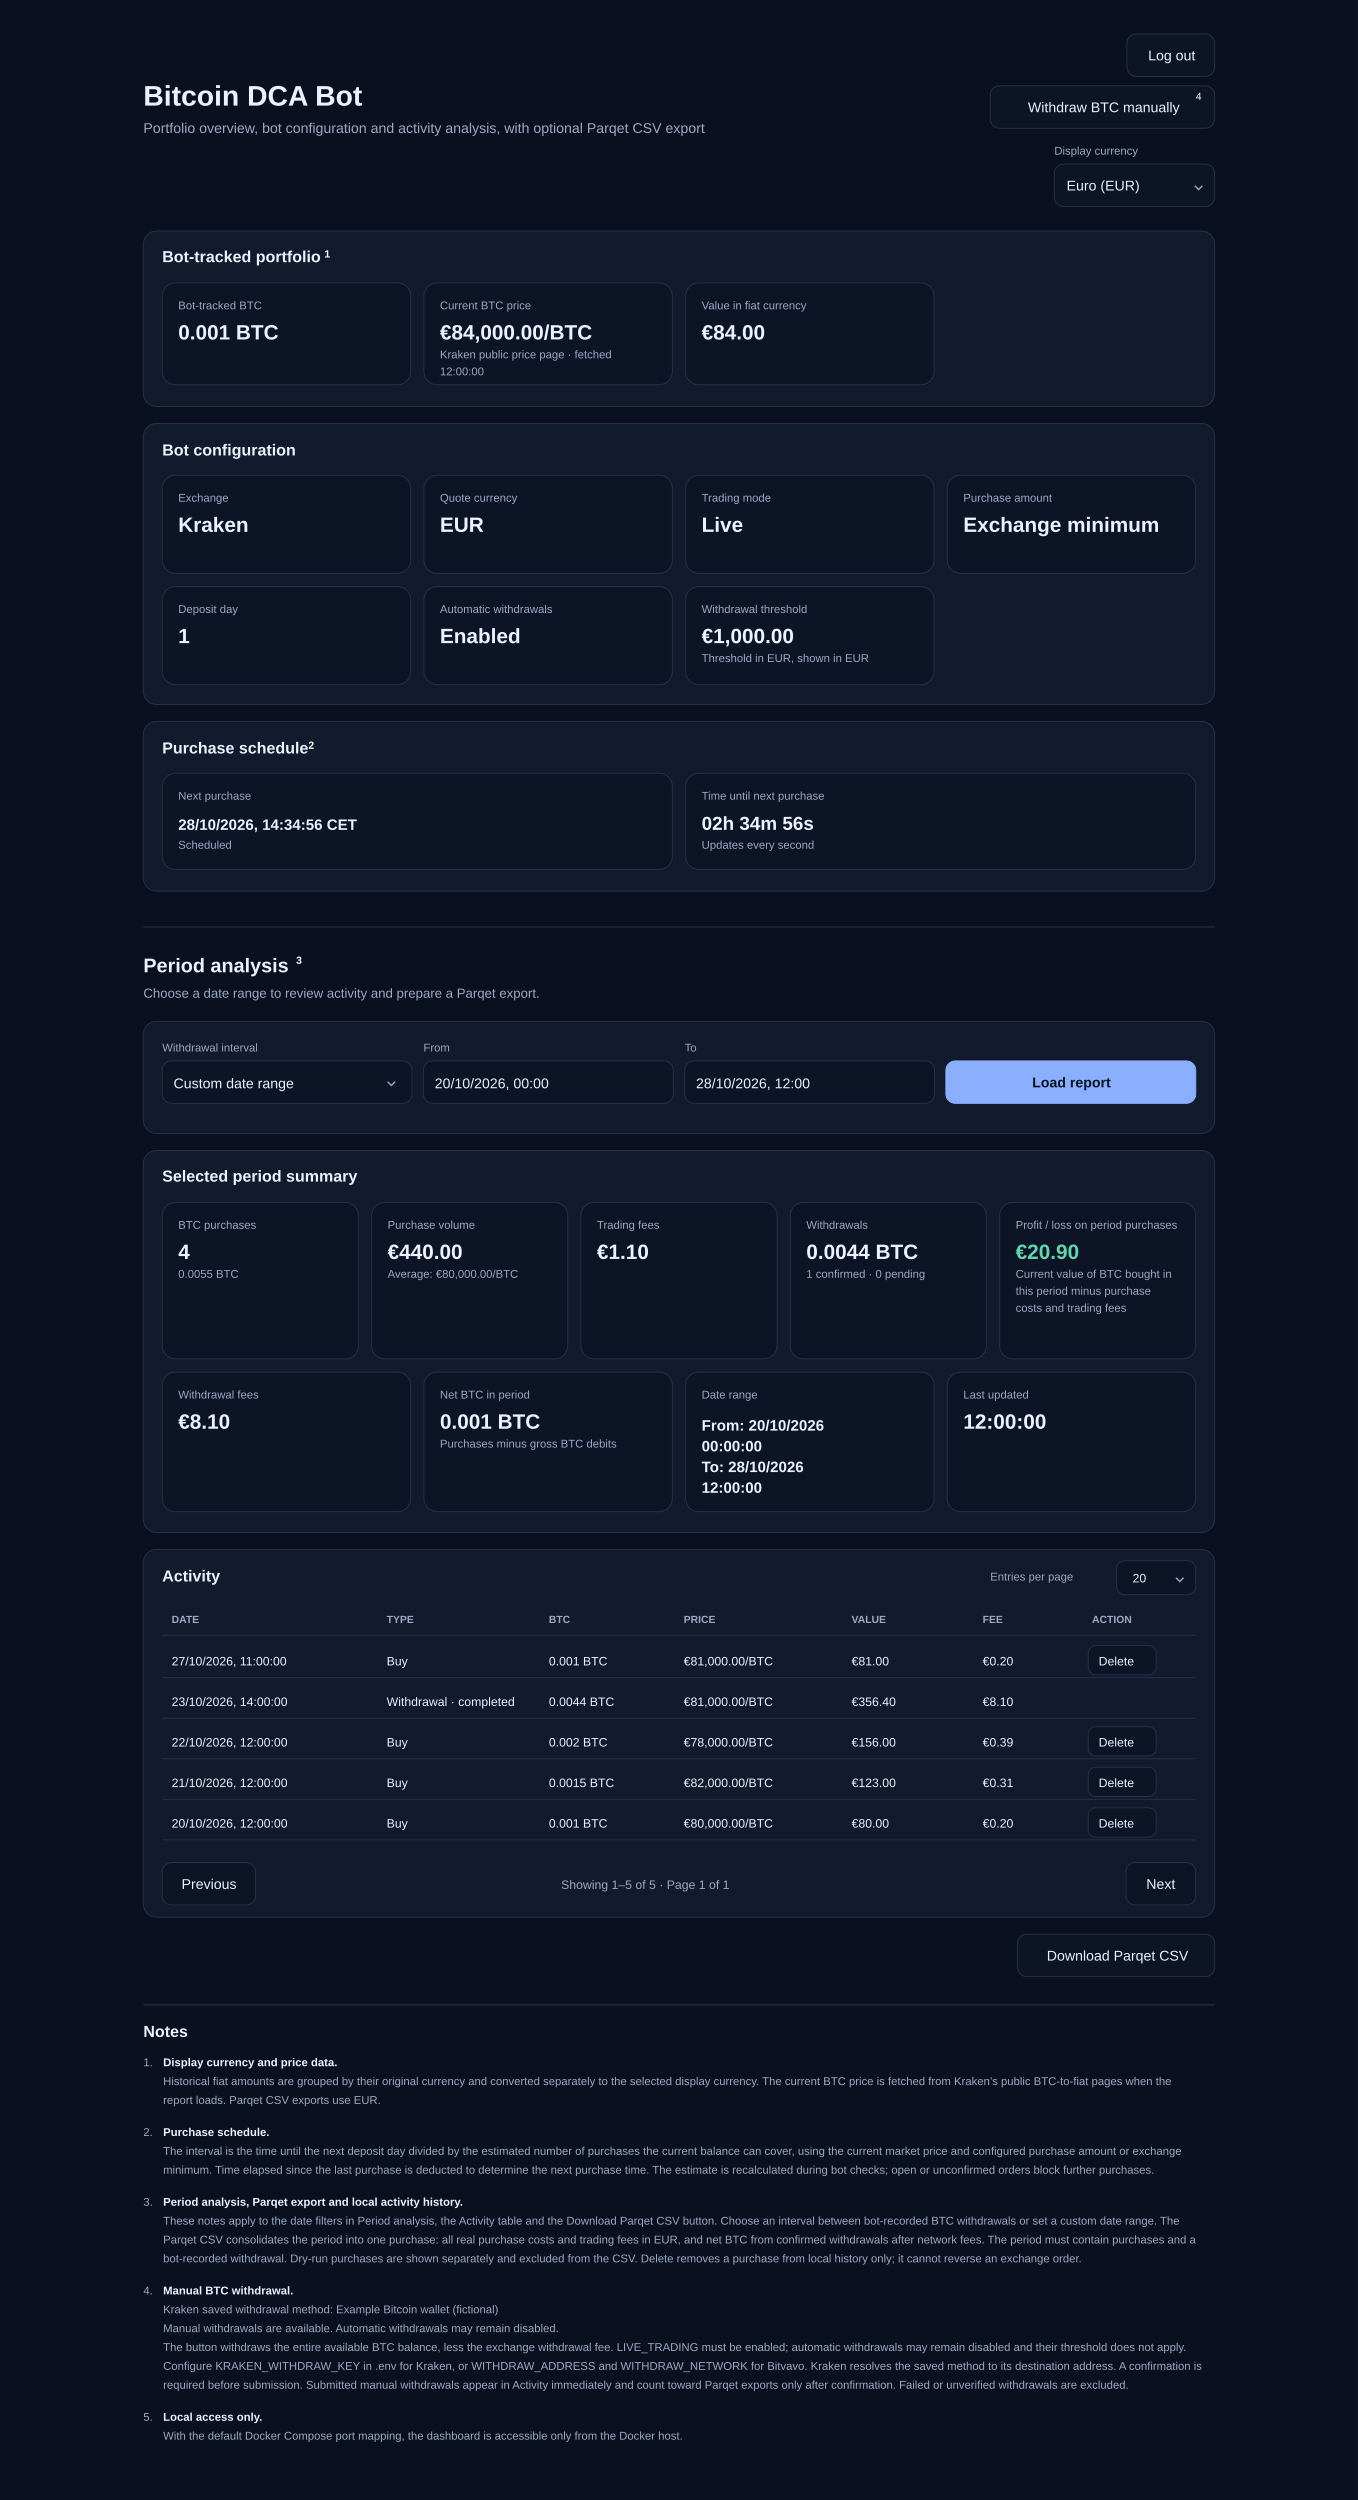
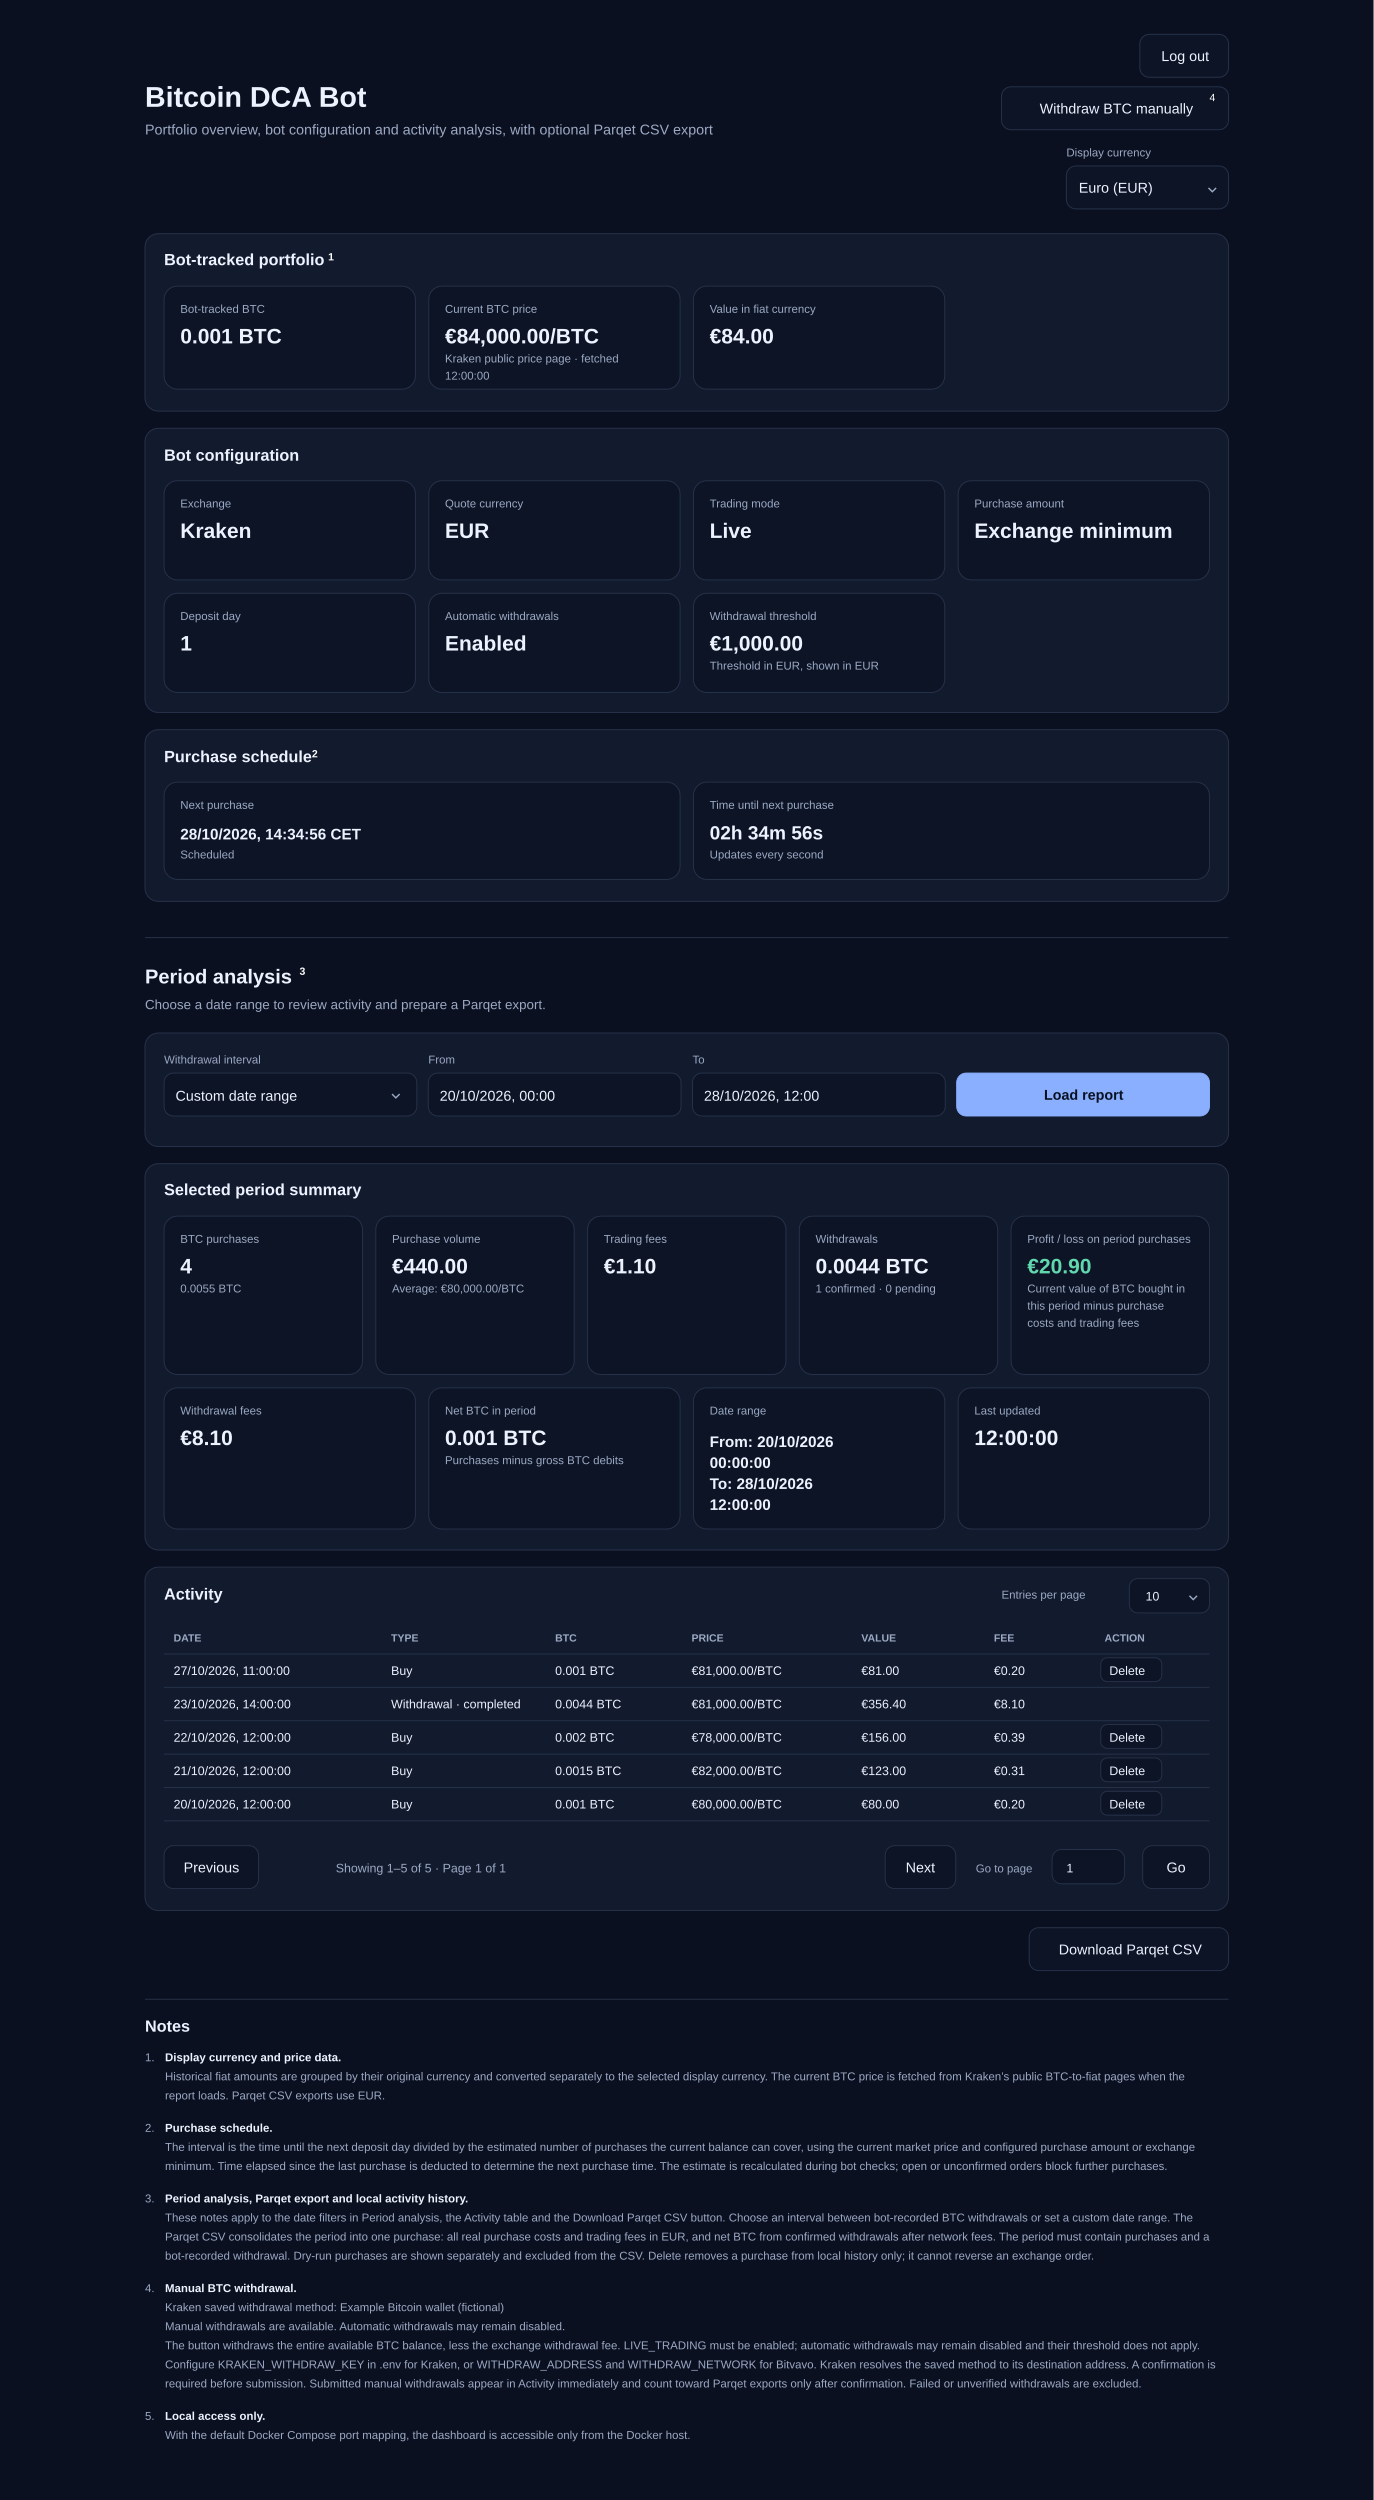
- <svg xmlns="http://www.w3.org/2000/svg" width="1440" height="2651" viewBox="0 0 1440 2651" role="img" aria-labelledby="title desc">
+ <svg xmlns="http://www.w3.org/2000/svg" width="1440" height="2621" viewBox="0 0 1440 2621" role="img" aria-labelledby="title desc">
  <style>text{font-family:Arial,Helvetica,sans-serif}</style>
-   <rect width="1440" height="2651" fill="#0b1020" />
+   <rect width="1440" height="2621" fill="#0b1020" />
  <text x="152" y="112" font-size="30" fill="#edf2ff" font-weight="700">Bitcoin DCA Bot</text>
  <text x="152" y="141" font-size="15" fill="#9ba9c4">Portfolio overview, bot configuration and activity analysis, with optional Parqet CSV export</text>
  <rect x="1195" y="36" width="93" height="45" rx="10" fill="#0c1425" stroke="#26324a" />
  <text x="1217.5" y="64" font-size="15" fill="#edf2ff">Log out</text>
  <rect x="1050" y="91" width="238" height="45" rx="10" fill="#0c1425" stroke="#26324a" />
  <text x="1090.0" y="119" font-size="15" fill="#edf2ff">Withdraw BTC manually</text>
  <text x="1268" y="106" font-size="11" fill="#fff">4</text>
  <text x="1118" y="164" font-size="12" fill="#9ba9c4">Display currency</text>
  <rect x="1118" y="174" width="170" height="45" rx="10" fill="#0c1425" stroke="#26324a" />
  <text x="1131" y="202" font-size="15" fill="#edf2ff">Euro (EUR)</text>
  <path d="M1267 197l4 4 4-4" fill="none" stroke="#9ba9c4" stroke-width="1.5" />
  <rect x="152" y="245" width="1136" height="186" rx="14" fill="#121a2d" stroke="#26324a" />
  <text x="172" y="278" font-size="17" fill="#edf2ff" font-weight="700">Bot-tracked portfolio</text>
  <text x="344.0" y="273" font-size="11" fill="#fff" font-weight="700">1</text>
  <rect x="172.0" y="300" width="263.5" height="108" rx="14" fill="#0c1425" stroke="#26324a" />
  <text x="189.0" y="328" font-size="12" fill="#9ba9c4">Bot-tracked BTC</text>
  <text x="189.0" y="360" font-size="22" fill="#edf2ff" font-weight="700">0.001 BTC</text>
  <rect x="449.5" y="300" width="263.5" height="108" rx="14" fill="#0c1425" stroke="#26324a" />
  <text x="466.5" y="328" font-size="12" fill="#9ba9c4">Current BTC price</text>
  <text x="466.5" y="360" font-size="22" fill="#edf2ff" font-weight="700">€84,000.00/BTC</text>
  <text x="466.5" y="380" font-size="12" fill="#9ba9c4">Kraken public price page · fetched</text>
  <text x="466.5" y="398" font-size="12" fill="#9ba9c4">12:00:00</text>
  <rect x="727.0" y="300" width="263.5" height="108" rx="14" fill="#0c1425" stroke="#26324a" />
  <text x="744.0" y="328" font-size="12" fill="#9ba9c4">Value in fiat currency</text>
  <text x="744.0" y="360" font-size="22" fill="#edf2ff" font-weight="700">€84.00</text>
  <rect x="152" y="449" width="1136" height="298" rx="14" fill="#121a2d" stroke="#26324a" />
  <text x="172" y="483" font-size="17" fill="#edf2ff" font-weight="700">Bot configuration</text>
  <rect x="172.0" y="504" width="263.5" height="104" rx="14" fill="#0c1425" stroke="#26324a" />
  <text x="189.0" y="532" font-size="12" fill="#9ba9c4">Exchange</text>
  <text x="189.0" y="564" font-size="22" fill="#edf2ff" font-weight="700">Kraken</text>
  <rect x="449.5" y="504" width="263.5" height="104" rx="14" fill="#0c1425" stroke="#26324a" />
  <text x="466.5" y="532" font-size="12" fill="#9ba9c4">Quote currency</text>
  <text x="466.5" y="564" font-size="22" fill="#edf2ff" font-weight="700">EUR</text>
  <rect x="727.0" y="504" width="263.5" height="104" rx="14" fill="#0c1425" stroke="#26324a" />
  <text x="744.0" y="532" font-size="12" fill="#9ba9c4">Trading mode</text>
  <text x="744.0" y="564" font-size="22" fill="#edf2ff" font-weight="700">Live</text>
  <rect x="1004.5" y="504" width="263.5" height="104" rx="14" fill="#0c1425" stroke="#26324a" />
  <text x="1021.5" y="532" font-size="12" fill="#9ba9c4">Purchase amount</text>
  <text x="1021.5" y="564" font-size="22" fill="#edf2ff" font-weight="700">Exchange minimum</text>
  <rect x="172.0" y="622" width="263.5" height="104" rx="14" fill="#0c1425" stroke="#26324a" />
  <text x="189.0" y="650" font-size="12" fill="#9ba9c4">Deposit day</text>
  <text x="189.0" y="682" font-size="22" fill="#edf2ff" font-weight="700">1</text>
  <rect x="449.5" y="622" width="263.5" height="104" rx="14" fill="#0c1425" stroke="#26324a" />
  <text x="466.5" y="650" font-size="12" fill="#9ba9c4">Automatic withdrawals</text>
  <text x="466.5" y="682" font-size="22" fill="#edf2ff" font-weight="700">Enabled</text>
  <rect x="727.0" y="622" width="263.5" height="104" rx="14" fill="#0c1425" stroke="#26324a" />
  <text x="744.0" y="650" font-size="12" fill="#9ba9c4">Withdrawal threshold</text>
  <text x="744.0" y="682" font-size="22" fill="#edf2ff" font-weight="700">€1,000.00</text>
  <text x="744.0" y="702" font-size="12" fill="#9ba9c4">Threshold in EUR, shown in EUR</text>
  <rect x="152" y="765" width="1136" height="180" rx="14" fill="#121a2d" stroke="#26324a" />
  <text x="172" y="799" font-size="17" fill="#edf2ff" font-weight="700">Purchase schedule</text>
  <text x="327.0" y="794" font-size="11" fill="#fff" font-weight="700">2</text>
  <rect x="172.0" y="820" width="541.0" height="102" rx="14" fill="#0c1425" stroke="#26324a" />
  <text x="189.0" y="848" font-size="12" fill="#9ba9c4">Next purchase</text>
  <text x="189.0" y="880" font-size="16" fill="#edf2ff" font-weight="700">28/10/2026, 14:34:56 CET</text>
  <text x="189.0" y="900" font-size="12" fill="#9ba9c4">Scheduled</text>
  <rect x="727.0" y="820" width="541.0" height="102" rx="14" fill="#0c1425" stroke="#26324a" />
  <text x="744.0" y="848" font-size="12" fill="#9ba9c4">Time until next purchase</text>
  <text x="744.0" y="880" font-size="20" fill="#edf2ff" font-weight="700">02h 34m 56s</text>
  <text x="744.0" y="900" font-size="12" fill="#9ba9c4">Updates every second</text>
  <path d="M152 983H1288" stroke="#26324a" />
  <text x="152" y="1031" font-size="21" fill="#edf2ff" font-weight="700">Period analysis</text>
  <text x="314.0" y="1022" font-size="11" fill="#fff" font-weight="700">3</text>
  <text x="152" y="1058" font-size="14" fill="#9ba9c4">Choose a date range to review activity and prepare a Parqet export.</text>
  <rect x="152" y="1083" width="1136" height="119" rx="14" fill="#121a2d" stroke="#26324a" />
  <text x="172" y="1115" font-size="12" fill="#9ba9c4">Withdrawal interval</text>
  <rect x="172" y="1125" width="265" height="45" rx="10" fill="#0c1425" stroke="#26324a" />
  <text x="184" y="1154" font-size="15" fill="#edf2ff">Custom date range</text>
  <text x="449" y="1115" font-size="12" fill="#9ba9c4">From</text>
  <rect x="449" y="1125" width="265" height="45" rx="10" fill="#0c1425" stroke="#26324a" />
  <text x="461" y="1154" font-size="15" fill="#edf2ff">20/10/2026, 00:00</text>
  <text x="726" y="1115" font-size="12" fill="#9ba9c4">To</text>
  <rect x="726" y="1125" width="265" height="45" rx="10" fill="#0c1425" stroke="#26324a" />
  <text x="738" y="1154" font-size="15" fill="#edf2ff">28/10/2026, 12:00</text>
  <path d="M411 1147l4 4 4-4" fill="none" stroke="#9ba9c4" stroke-width="1.5" />
  <rect x="1003" y="1125" width="265" height="45" rx="10" fill="#8bafff" stroke="#8bafff" />
  <text x="1094.5" y="1153" font-size="15" fill="#081122" font-weight="700">Load report</text>
  <rect x="152" y="1220" width="1136" height="405" rx="14" fill="#121a2d" stroke="#26324a" />
  <text x="172" y="1253" font-size="17" fill="#edf2ff" font-weight="700">Selected period summary</text>
  <rect x="172.0" y="1275" width="208.0" height="166" rx="14" fill="#0c1425" stroke="#26324a" />
  <text x="189.0" y="1303" font-size="12" fill="#9ba9c4">BTC purchases</text>
  <text x="189.0" y="1335" font-size="22" fill="#edf2ff" font-weight="700">4</text>
  <text x="189.0" y="1355" font-size="12" fill="#9ba9c4">0.0055 BTC</text>
  <rect x="394.0" y="1275" width="208.0" height="166" rx="14" fill="#0c1425" stroke="#26324a" />
  <text x="411.0" y="1303" font-size="12" fill="#9ba9c4">Purchase volume</text>
  <text x="411.0" y="1335" font-size="22" fill="#edf2ff" font-weight="700">€440.00</text>
  <text x="411.0" y="1355" font-size="12" fill="#9ba9c4">Average: €80,000.00/BTC</text>
  <rect x="616.0" y="1275" width="208.0" height="166" rx="14" fill="#0c1425" stroke="#26324a" />
  <text x="633.0" y="1303" font-size="12" fill="#9ba9c4">Trading fees</text>
  <text x="633.0" y="1335" font-size="22" fill="#edf2ff" font-weight="700">€1.10</text>
  <rect x="838.0" y="1275" width="208.0" height="166" rx="14" fill="#0c1425" stroke="#26324a" />
  <text x="855.0" y="1303" font-size="12" fill="#9ba9c4">Withdrawals</text>
  <text x="855.0" y="1335" font-size="22" fill="#edf2ff" font-weight="700">0.0044 BTC</text>
  <text x="855.0" y="1355" font-size="12" fill="#9ba9c4">1 confirmed · 0 pending</text>
  <rect x="1060.0" y="1275" width="208.0" height="166" rx="14" fill="#0c1425" stroke="#26324a" />
  <text x="1077.0" y="1303" font-size="12" fill="#9ba9c4">Profit / loss on period purchases</text>
  <text x="1077.0" y="1335" font-size="22" fill="#61d7ae" font-weight="700">€20.90</text>
  <text x="1077.0" y="1355" font-size="12" fill="#9ba9c4">Current value of BTC bought in</text>
  <text x="1077.0" y="1373" font-size="12" fill="#9ba9c4">this period minus purchase</text>
  <text x="1077.0" y="1391" font-size="12" fill="#9ba9c4">costs and trading fees</text>
  <rect x="172.0" y="1455" width="263.5" height="148" rx="14" fill="#0c1425" stroke="#26324a" />
  <text x="189.0" y="1483" font-size="12" fill="#9ba9c4">Withdrawal fees</text>
  <text x="189.0" y="1515" font-size="22" fill="#edf2ff" font-weight="700">€8.10</text>
  <rect x="449.5" y="1455" width="263.5" height="148" rx="14" fill="#0c1425" stroke="#26324a" />
  <text x="466.5" y="1483" font-size="12" fill="#9ba9c4">Net BTC in period</text>
  <text x="466.5" y="1515" font-size="22" fill="#edf2ff" font-weight="700">0.001 BTC</text>
  <text x="466.5" y="1535" font-size="12" fill="#9ba9c4">Purchases minus gross BTC debits</text>
  <rect x="727.0" y="1455" width="263.5" height="148" rx="14" fill="#0c1425" stroke="#26324a" />
  <text x="744.0" y="1483" font-size="12" fill="#9ba9c4">Date range</text>
  <text x="744.0" y="1517" font-size="16" fill="#edf2ff" font-weight="700">From: 20/10/2026</text>
  <text x="744.0" y="1539" font-size="16" fill="#edf2ff" font-weight="700">00:00:00</text>
  <text x="744.0" y="1561" font-size="16" fill="#edf2ff" font-weight="700">To: 28/10/2026</text>
  <text x="744.0" y="1583" font-size="16" fill="#edf2ff" font-weight="700">12:00:00</text>
  <rect x="1004.5" y="1455" width="263.5" height="148" rx="14" fill="#0c1425" stroke="#26324a" />
  <text x="1021.5" y="1483" font-size="12" fill="#9ba9c4">Last updated</text>
  <text x="1021.5" y="1515" font-size="22" fill="#edf2ff" font-weight="700">12:00:00</text>
-   <rect x="152" y="1643" width="1136" height="390" rx="14" fill="#121a2d" stroke="#26324a" />
+   <rect x="152" y="1643" width="1136" height="360" rx="14" fill="#121a2d" stroke="#26324a" />
  <text x="172" y="1677" font-size="17" fill="#edf2ff" font-weight="700">Activity</text>
  <text x="1050" y="1676" font-size="12" fill="#9ba9c4">Entries per page</text>
  <rect x="1184" y="1655" width="84" height="36" rx="9" fill="#0c1425" stroke="#26324a" />
-   <text x="1201" y="1678" font-size="13" fill="#edf2ff">20</text>
+   <text x="1201" y="1678" font-size="13" fill="#edf2ff">10</text>
  <path d="M1247 1673l4 4 4-4" fill="none" stroke="#9ba9c4" stroke-width="1.5" />
  <text x="182" y="1721" font-size="11" fill="#9ba9c4" font-weight="700">DATE</text>
  <text x="410" y="1721" font-size="11" fill="#9ba9c4" font-weight="700">TYPE</text>
  <text x="582" y="1721" font-size="11" fill="#9ba9c4" font-weight="700">BTC</text>
  <text x="725" y="1721" font-size="11" fill="#9ba9c4" font-weight="700">PRICE</text>
  <text x="903" y="1721" font-size="11" fill="#9ba9c4" font-weight="700">VALUE</text>
  <text x="1042" y="1721" font-size="11" fill="#9ba9c4" font-weight="700">FEE</text>
  <text x="1158" y="1721" font-size="11" fill="#9ba9c4" font-weight="700">ACTION</text>
  <path d="M172 1734H1268" stroke="#26324a" />
-   <text x="182" y="1766" font-size="13" fill="#edf2ff">27/10/2026, 11:00:00</text>
-   <text x="410" y="1766" font-size="13" fill="#edf2ff">Buy</text>
-   <text x="582" y="1766" font-size="13" fill="#edf2ff">0.001 BTC</text>
-   <text x="725" y="1766" font-size="13" fill="#edf2ff">€81,000.00/BTC</text>
-   <text x="903" y="1766" font-size="13" fill="#edf2ff">€81.00</text>
-   <text x="1042" y="1766" font-size="13" fill="#edf2ff">€0.20</text>
-   <rect x="1154" y="1745" width="72" height="31" rx="8" fill="#0c1425" stroke="#26324a" />
-   <text x="1165" y="1766" font-size="13" fill="#edf2ff">Delete</text>
-   <path d="M172 1779H1268" stroke="#26324a" />
-   <text x="182" y="1809" font-size="13" fill="#edf2ff">23/10/2026, 14:00:00</text>
-   <text x="410" y="1809" font-size="13" fill="#edf2ff">Withdrawal · completed</text>
-   <text x="582" y="1809" font-size="13" fill="#edf2ff">0.0044 BTC</text>
-   <text x="725" y="1809" font-size="13" fill="#edf2ff">€81,000.00/BTC</text>
-   <text x="903" y="1809" font-size="13" fill="#edf2ff">€356.40</text>
-   <text x="1042" y="1809" font-size="13" fill="#edf2ff">€8.10</text>
-   <text x="1158" y="1809" font-size="13" fill="#edf2ff" />
-   <path d="M172 1822H1268" stroke="#26324a" />
-   <text x="182" y="1852" font-size="13" fill="#edf2ff">22/10/2026, 12:00:00</text>
-   <text x="410" y="1852" font-size="13" fill="#edf2ff">Buy</text>
-   <text x="582" y="1852" font-size="13" fill="#edf2ff">0.002 BTC</text>
-   <text x="725" y="1852" font-size="13" fill="#edf2ff">€78,000.00/BTC</text>
-   <text x="903" y="1852" font-size="13" fill="#edf2ff">€156.00</text>
-   <text x="1042" y="1852" font-size="13" fill="#edf2ff">€0.39</text>
-   <rect x="1154" y="1831" width="72" height="31" rx="8" fill="#0c1425" stroke="#26324a" />
-   <text x="1165" y="1852" font-size="13" fill="#edf2ff">Delete</text>
-   <path d="M172 1865H1268" stroke="#26324a" />
-   <text x="182" y="1895" font-size="13" fill="#edf2ff">21/10/2026, 12:00:00</text>
-   <text x="410" y="1895" font-size="13" fill="#edf2ff">Buy</text>
-   <text x="582" y="1895" font-size="13" fill="#edf2ff">0.0015 BTC</text>
-   <text x="725" y="1895" font-size="13" fill="#edf2ff">€82,000.00/BTC</text>
-   <text x="903" y="1895" font-size="13" fill="#edf2ff">€123.00</text>
-   <text x="1042" y="1895" font-size="13" fill="#edf2ff">€0.31</text>
-   <rect x="1154" y="1874" width="72" height="31" rx="8" fill="#0c1425" stroke="#26324a" />
-   <text x="1165" y="1895" font-size="13" fill="#edf2ff">Delete</text>
-   <path d="M172 1908H1268" stroke="#26324a" />
-   <text x="182" y="1938" font-size="13" fill="#edf2ff">20/10/2026, 12:00:00</text>
-   <text x="410" y="1938" font-size="13" fill="#edf2ff">Buy</text>
-   <text x="582" y="1938" font-size="13" fill="#edf2ff">0.001 BTC</text>
-   <text x="725" y="1938" font-size="13" fill="#edf2ff">€80,000.00/BTC</text>
-   <text x="903" y="1938" font-size="13" fill="#edf2ff">€80.00</text>
-   <text x="1042" y="1938" font-size="13" fill="#edf2ff">€0.20</text>
-   <rect x="1154" y="1917" width="72" height="31" rx="8" fill="#0c1425" stroke="#26324a" />
-   <text x="1165" y="1938" font-size="13" fill="#edf2ff">Delete</text>
-   <path d="M172 1951H1268" stroke="#26324a" />
-   <rect x="172" y="1975" width="99" height="45" rx="10" fill="#0c1425" stroke="#26324a" />
-   <text x="192.5" y="2003" font-size="15" fill="#edf2ff">Previous</text>
-   <text x="595.0" y="2003" font-size="13" fill="#9ba9c4">Showing 1–5 of 5 · Page 1 of 1</text>
-   <rect x="1194" y="1975" width="74" height="45" rx="10" fill="#0c1425" stroke="#26324a" />
-   <text x="1215.5" y="2003" font-size="15" fill="#edf2ff">Next</text>
-   <rect x="1079" y="2051" width="209" height="45" rx="10" fill="#0c1425" stroke="#26324a" />
-   <text x="1110.0" y="2079" font-size="15" fill="#edf2ff">Download Parqet CSV</text>
-   <path d="M152 2126H1288" stroke="#26324a" />
-   <text x="152" y="2160" font-size="17" fill="#edf2ff" font-weight="700">Notes</text>
-   <text x="152" y="2191" font-size="12" fill="#9ba9c4">1.</text>
-   <text x="173" y="2191" font-size="12" fill="#edf2ff" font-weight="700">Display currency and price data.</text>
-   <text x="173" y="2211" font-size="12" fill="#9ba9c4">Historical fiat amounts are grouped by their original currency and converted separately to the selected display currency. The current BTC price is fetched from Kraken’s public BTC-to-fiat pages when the</text>
-   <text x="173" y="2231" font-size="12" fill="#9ba9c4">report loads. Parqet CSV exports use EUR.</text>
-   <text x="152" y="2265" font-size="12" fill="#9ba9c4">2.</text>
-   <text x="173" y="2265" font-size="12" fill="#edf2ff" font-weight="700">Purchase schedule.</text>
-   <text x="173" y="2285" font-size="12" fill="#9ba9c4">The interval is the time until the next deposit day divided by the estimated number of purchases the current balance can cover, using the current market price and configured purchase amount or exchange</text>
-   <text x="173" y="2305" font-size="12" fill="#9ba9c4">minimum. Time elapsed since the last purchase is deducted to determine the next purchase time. The estimate is recalculated during bot checks; open or unconfirmed orders block further purchases.</text>
-   <text x="152" y="2339" font-size="12" fill="#9ba9c4">3.</text>
-   <text x="173" y="2339" font-size="12" fill="#edf2ff" font-weight="700">Period analysis, Parqet export and local activity history.</text>
-   <text x="173" y="2359" font-size="12" fill="#9ba9c4">These notes apply to the date filters in Period analysis, the Activity table and the Download Parqet CSV button. Choose an interval between bot-recorded BTC withdrawals or set a custom date range. The</text>
-   <text x="173" y="2379" font-size="12" fill="#9ba9c4">Parqet CSV consolidates the period into one purchase: all real purchase costs and trading fees in EUR, and net BTC from confirmed withdrawals after network fees. The period must contain purchases and a</text>
-   <text x="173" y="2399" font-size="12" fill="#9ba9c4">bot-recorded withdrawal. Dry-run purchases are shown separately and excluded from the CSV. Delete removes a purchase from local history only; it cannot reverse an exchange order.</text>
-   <text x="152" y="2433" font-size="12" fill="#9ba9c4">4.</text>
-   <text x="173" y="2433" font-size="12" fill="#edf2ff" font-weight="700">Manual BTC withdrawal.</text>
-   <text x="173" y="2453" font-size="12" fill="#9ba9c4">Kraken saved withdrawal method: Example Bitcoin wallet (fictional)</text>
-   <text x="173" y="2473" font-size="12" fill="#9ba9c4">Manual withdrawals are available. Automatic withdrawals may remain disabled.</text>
-   <text x="173" y="2493" font-size="12" fill="#9ba9c4">The button withdraws the entire available BTC balance, less the exchange withdrawal fee. LIVE_TRADING must be enabled; automatic withdrawals may remain disabled and their threshold does not apply.</text>
-   <text x="173" y="2513" font-size="12" fill="#9ba9c4">Configure KRAKEN_WITHDRAW_KEY in .env for Kraken, or WITHDRAW_ADDRESS and WITHDRAW_NETWORK for Bitvavo. Kraken resolves the saved method to its destination address. A confirmation is</text>
-   <text x="173" y="2533" font-size="12" fill="#9ba9c4">required before submission. Submitted manual withdrawals appear in Activity immediately and count toward Parqet exports only after confirmation. Failed or unverified withdrawals are excluded.</text>
-   <text x="152" y="2567" font-size="12" fill="#9ba9c4">5.</text>
-   <text x="173" y="2567" font-size="12" fill="#edf2ff" font-weight="700">Local access only.</text>
-   <text x="173" y="2587" font-size="12" fill="#9ba9c4">With the default Docker Compose port mapping, the dashboard is accessible only from the Docker host.</text>
+   <text x="182" y="1756" font-size="13" fill="#edf2ff">27/10/2026, 11:00:00</text>
+   <text x="410" y="1756" font-size="13" fill="#edf2ff">Buy</text>
+   <text x="582" y="1756" font-size="13" fill="#edf2ff">0.001 BTC</text>
+   <text x="725" y="1756" font-size="13" fill="#edf2ff">€81,000.00/BTC</text>
+   <text x="903" y="1756" font-size="13" fill="#edf2ff">€81.00</text>
+   <text x="1042" y="1756" font-size="13" fill="#edf2ff">€0.20</text>
+   <rect x="1154" y="1738" width="64" height="25" rx="7" fill="#0c1425" stroke="#26324a" />
+   <text x="1163" y="1756" font-size="13" fill="#edf2ff">Delete</text>
+   <path d="M172 1769H1268" stroke="#26324a" />
+   <text x="182" y="1791" font-size="13" fill="#edf2ff">23/10/2026, 14:00:00</text>
+   <text x="410" y="1791" font-size="13" fill="#edf2ff">Withdrawal · completed</text>
+   <text x="582" y="1791" font-size="13" fill="#edf2ff">0.0044 BTC</text>
+   <text x="725" y="1791" font-size="13" fill="#edf2ff">€81,000.00/BTC</text>
+   <text x="903" y="1791" font-size="13" fill="#edf2ff">€356.40</text>
+   <text x="1042" y="1791" font-size="13" fill="#edf2ff">€8.10</text>
+   <text x="1158" y="1791" font-size="13" fill="#edf2ff" />
+   <path d="M172 1804H1268" stroke="#26324a" />
+   <text x="182" y="1826" font-size="13" fill="#edf2ff">22/10/2026, 12:00:00</text>
+   <text x="410" y="1826" font-size="13" fill="#edf2ff">Buy</text>
+   <text x="582" y="1826" font-size="13" fill="#edf2ff">0.002 BTC</text>
+   <text x="725" y="1826" font-size="13" fill="#edf2ff">€78,000.00/BTC</text>
+   <text x="903" y="1826" font-size="13" fill="#edf2ff">€156.00</text>
+   <text x="1042" y="1826" font-size="13" fill="#edf2ff">€0.39</text>
+   <rect x="1154" y="1808" width="64" height="25" rx="7" fill="#0c1425" stroke="#26324a" />
+   <text x="1163" y="1826" font-size="13" fill="#edf2ff">Delete</text>
+   <path d="M172 1839H1268" stroke="#26324a" />
+   <text x="182" y="1861" font-size="13" fill="#edf2ff">21/10/2026, 12:00:00</text>
+   <text x="410" y="1861" font-size="13" fill="#edf2ff">Buy</text>
+   <text x="582" y="1861" font-size="13" fill="#edf2ff">0.0015 BTC</text>
+   <text x="725" y="1861" font-size="13" fill="#edf2ff">€82,000.00/BTC</text>
+   <text x="903" y="1861" font-size="13" fill="#edf2ff">€123.00</text>
+   <text x="1042" y="1861" font-size="13" fill="#edf2ff">€0.31</text>
+   <rect x="1154" y="1843" width="64" height="25" rx="7" fill="#0c1425" stroke="#26324a" />
+   <text x="1163" y="1861" font-size="13" fill="#edf2ff">Delete</text>
+   <path d="M172 1874H1268" stroke="#26324a" />
+   <text x="182" y="1896" font-size="13" fill="#edf2ff">20/10/2026, 12:00:00</text>
+   <text x="410" y="1896" font-size="13" fill="#edf2ff">Buy</text>
+   <text x="582" y="1896" font-size="13" fill="#edf2ff">0.001 BTC</text>
+   <text x="725" y="1896" font-size="13" fill="#edf2ff">€80,000.00/BTC</text>
+   <text x="903" y="1896" font-size="13" fill="#edf2ff">€80.00</text>
+   <text x="1042" y="1896" font-size="13" fill="#edf2ff">€0.20</text>
+   <rect x="1154" y="1878" width="64" height="25" rx="7" fill="#0c1425" stroke="#26324a" />
+   <text x="1163" y="1896" font-size="13" fill="#edf2ff">Delete</text>
+   <path d="M172 1909H1268" stroke="#26324a" />
+   <rect x="172" y="1935" width="99" height="45" rx="10" fill="#0c1425" stroke="#26324a" />
+   <text x="192.5" y="1963" font-size="15" fill="#edf2ff">Previous</text>
+   <text x="352" y="1963" font-size="13" fill="#9ba9c4">Showing 1–5 of 5 · Page 1 of 1</text>
+   <rect x="928" y="1935" width="74" height="45" rx="10" fill="#0c1425" stroke="#26324a" />
+   <text x="949.5" y="1963" font-size="15" fill="#edf2ff">Next</text>
+   <text x="1023" y="1963" font-size="12" fill="#9ba9c4">Go to page</text>
+   <rect x="1103" y="1939" width="76" height="36" rx="10" fill="#0c1425" stroke="#26324a" />
+   <text x="1118" y="1963" font-size="13" fill="#edf2ff">1</text>
+   <rect x="1198" y="1935" width="70" height="45" rx="10" fill="#0c1425" stroke="#26324a" />
+   <text x="1223.0" y="1963" font-size="15" fill="#edf2ff">Go</text>
+   <rect x="1079" y="2021" width="209" height="45" rx="10" fill="#0c1425" stroke="#26324a" />
+   <text x="1110.0" y="2049" font-size="15" fill="#edf2ff">Download Parqet CSV</text>
+   <path d="M152 2096H1288" stroke="#26324a" />
+   <text x="152" y="2130" font-size="17" fill="#edf2ff" font-weight="700">Notes</text>
+   <text x="152" y="2161" font-size="12" fill="#9ba9c4">1.</text>
+   <text x="173" y="2161" font-size="12" fill="#edf2ff" font-weight="700">Display currency and price data.</text>
+   <text x="173" y="2181" font-size="12" fill="#9ba9c4">Historical fiat amounts are grouped by their original currency and converted separately to the selected display currency. The current BTC price is fetched from Kraken’s public BTC-to-fiat pages when the</text>
+   <text x="173" y="2201" font-size="12" fill="#9ba9c4">report loads. Parqet CSV exports use EUR.</text>
+   <text x="152" y="2235" font-size="12" fill="#9ba9c4">2.</text>
+   <text x="173" y="2235" font-size="12" fill="#edf2ff" font-weight="700">Purchase schedule.</text>
+   <text x="173" y="2255" font-size="12" fill="#9ba9c4">The interval is the time until the next deposit day divided by the estimated number of purchases the current balance can cover, using the current market price and configured purchase amount or exchange</text>
+   <text x="173" y="2275" font-size="12" fill="#9ba9c4">minimum. Time elapsed since the last purchase is deducted to determine the next purchase time. The estimate is recalculated during bot checks; open or unconfirmed orders block further purchases.</text>
+   <text x="152" y="2309" font-size="12" fill="#9ba9c4">3.</text>
+   <text x="173" y="2309" font-size="12" fill="#edf2ff" font-weight="700">Period analysis, Parqet export and local activity history.</text>
+   <text x="173" y="2329" font-size="12" fill="#9ba9c4">These notes apply to the date filters in Period analysis, the Activity table and the Download Parqet CSV button. Choose an interval between bot-recorded BTC withdrawals or set a custom date range. The</text>
+   <text x="173" y="2349" font-size="12" fill="#9ba9c4">Parqet CSV consolidates the period into one purchase: all real purchase costs and trading fees in EUR, and net BTC from confirmed withdrawals after network fees. The period must contain purchases and a</text>
+   <text x="173" y="2369" font-size="12" fill="#9ba9c4">bot-recorded withdrawal. Dry-run purchases are shown separately and excluded from the CSV. Delete removes a purchase from local history only; it cannot reverse an exchange order.</text>
+   <text x="152" y="2403" font-size="12" fill="#9ba9c4">4.</text>
+   <text x="173" y="2403" font-size="12" fill="#edf2ff" font-weight="700">Manual BTC withdrawal.</text>
+   <text x="173" y="2423" font-size="12" fill="#9ba9c4">Kraken saved withdrawal method: Example Bitcoin wallet (fictional)</text>
+   <text x="173" y="2443" font-size="12" fill="#9ba9c4">Manual withdrawals are available. Automatic withdrawals may remain disabled.</text>
+   <text x="173" y="2463" font-size="12" fill="#9ba9c4">The button withdraws the entire available BTC balance, less the exchange withdrawal fee. LIVE_TRADING must be enabled; automatic withdrawals may remain disabled and their threshold does not apply.</text>
+   <text x="173" y="2483" font-size="12" fill="#9ba9c4">Configure KRAKEN_WITHDRAW_KEY in .env for Kraken, or WITHDRAW_ADDRESS and WITHDRAW_NETWORK for Bitvavo. Kraken resolves the saved method to its destination address. A confirmation is</text>
+   <text x="173" y="2503" font-size="12" fill="#9ba9c4">required before submission. Submitted manual withdrawals appear in Activity immediately and count toward Parqet exports only after confirmation. Failed or unverified withdrawals are excluded.</text>
+   <text x="152" y="2537" font-size="12" fill="#9ba9c4">5.</text>
+   <text x="173" y="2537" font-size="12" fill="#edf2ff" font-weight="700">Local access only.</text>
+   <text x="173" y="2557" font-size="12" fill="#9ba9c4">With the default Docker Compose port mapping, the dashboard is accessible only from the Docker host.</text>
</svg>
